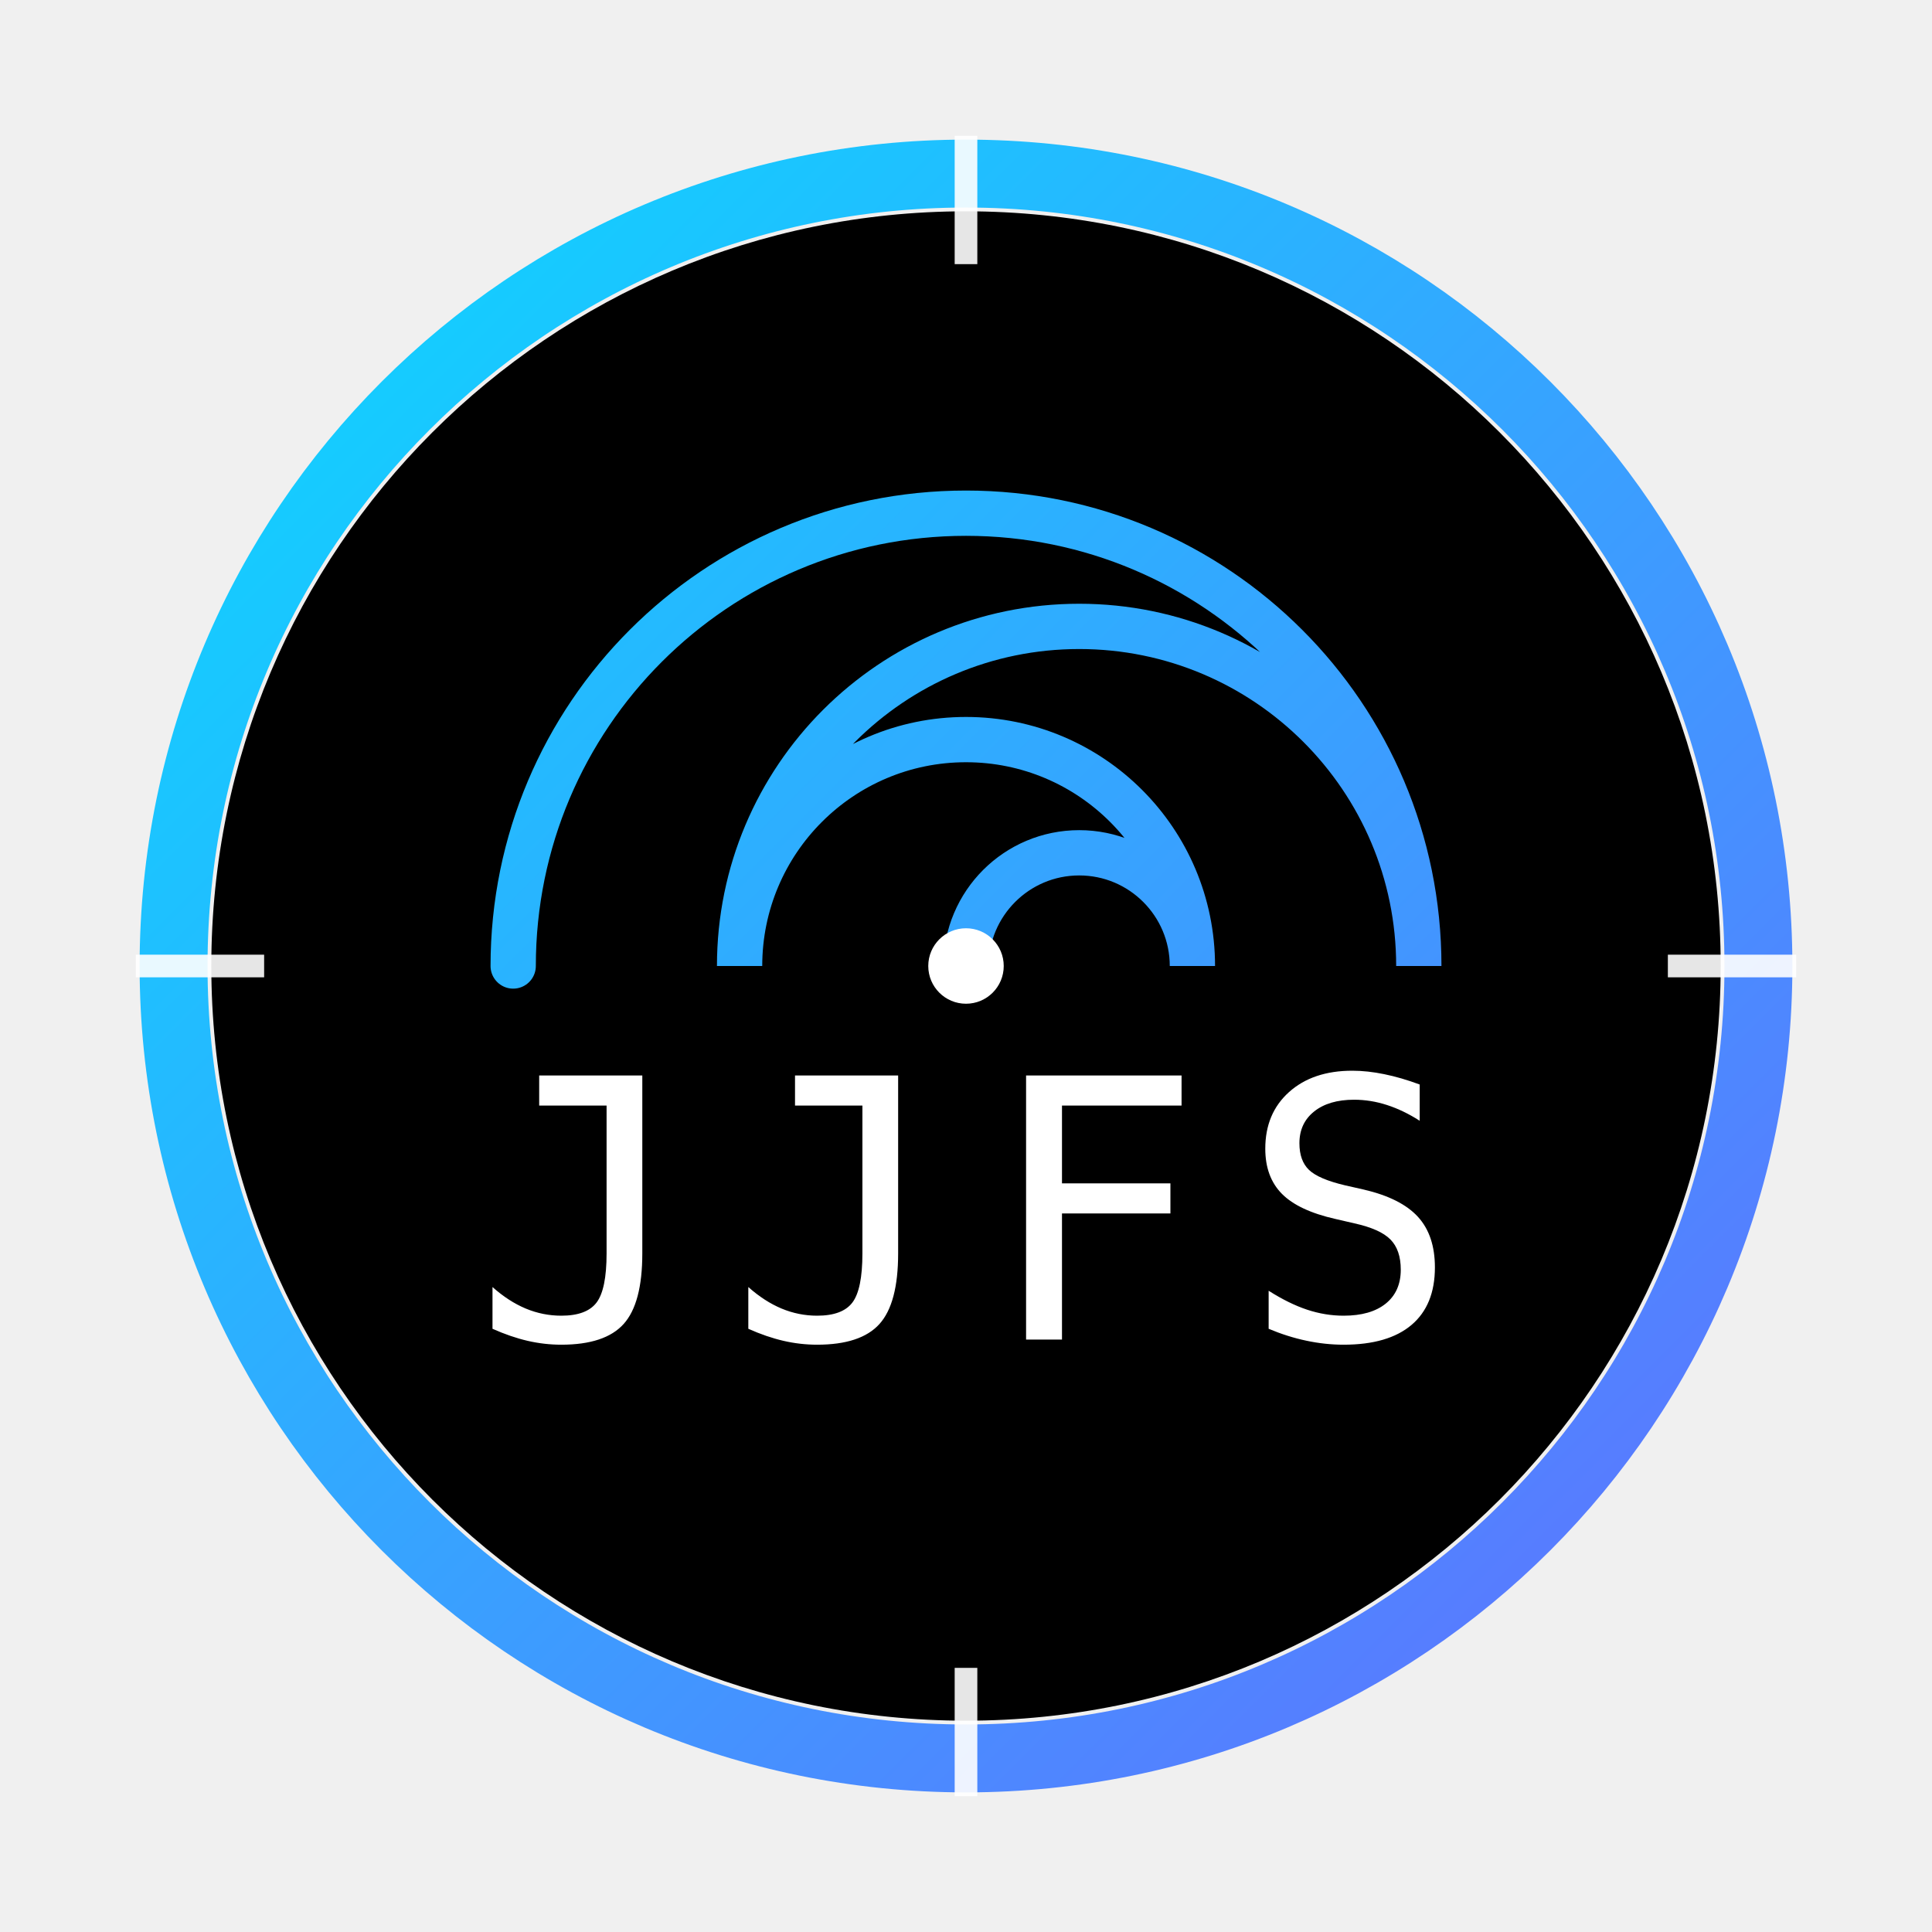
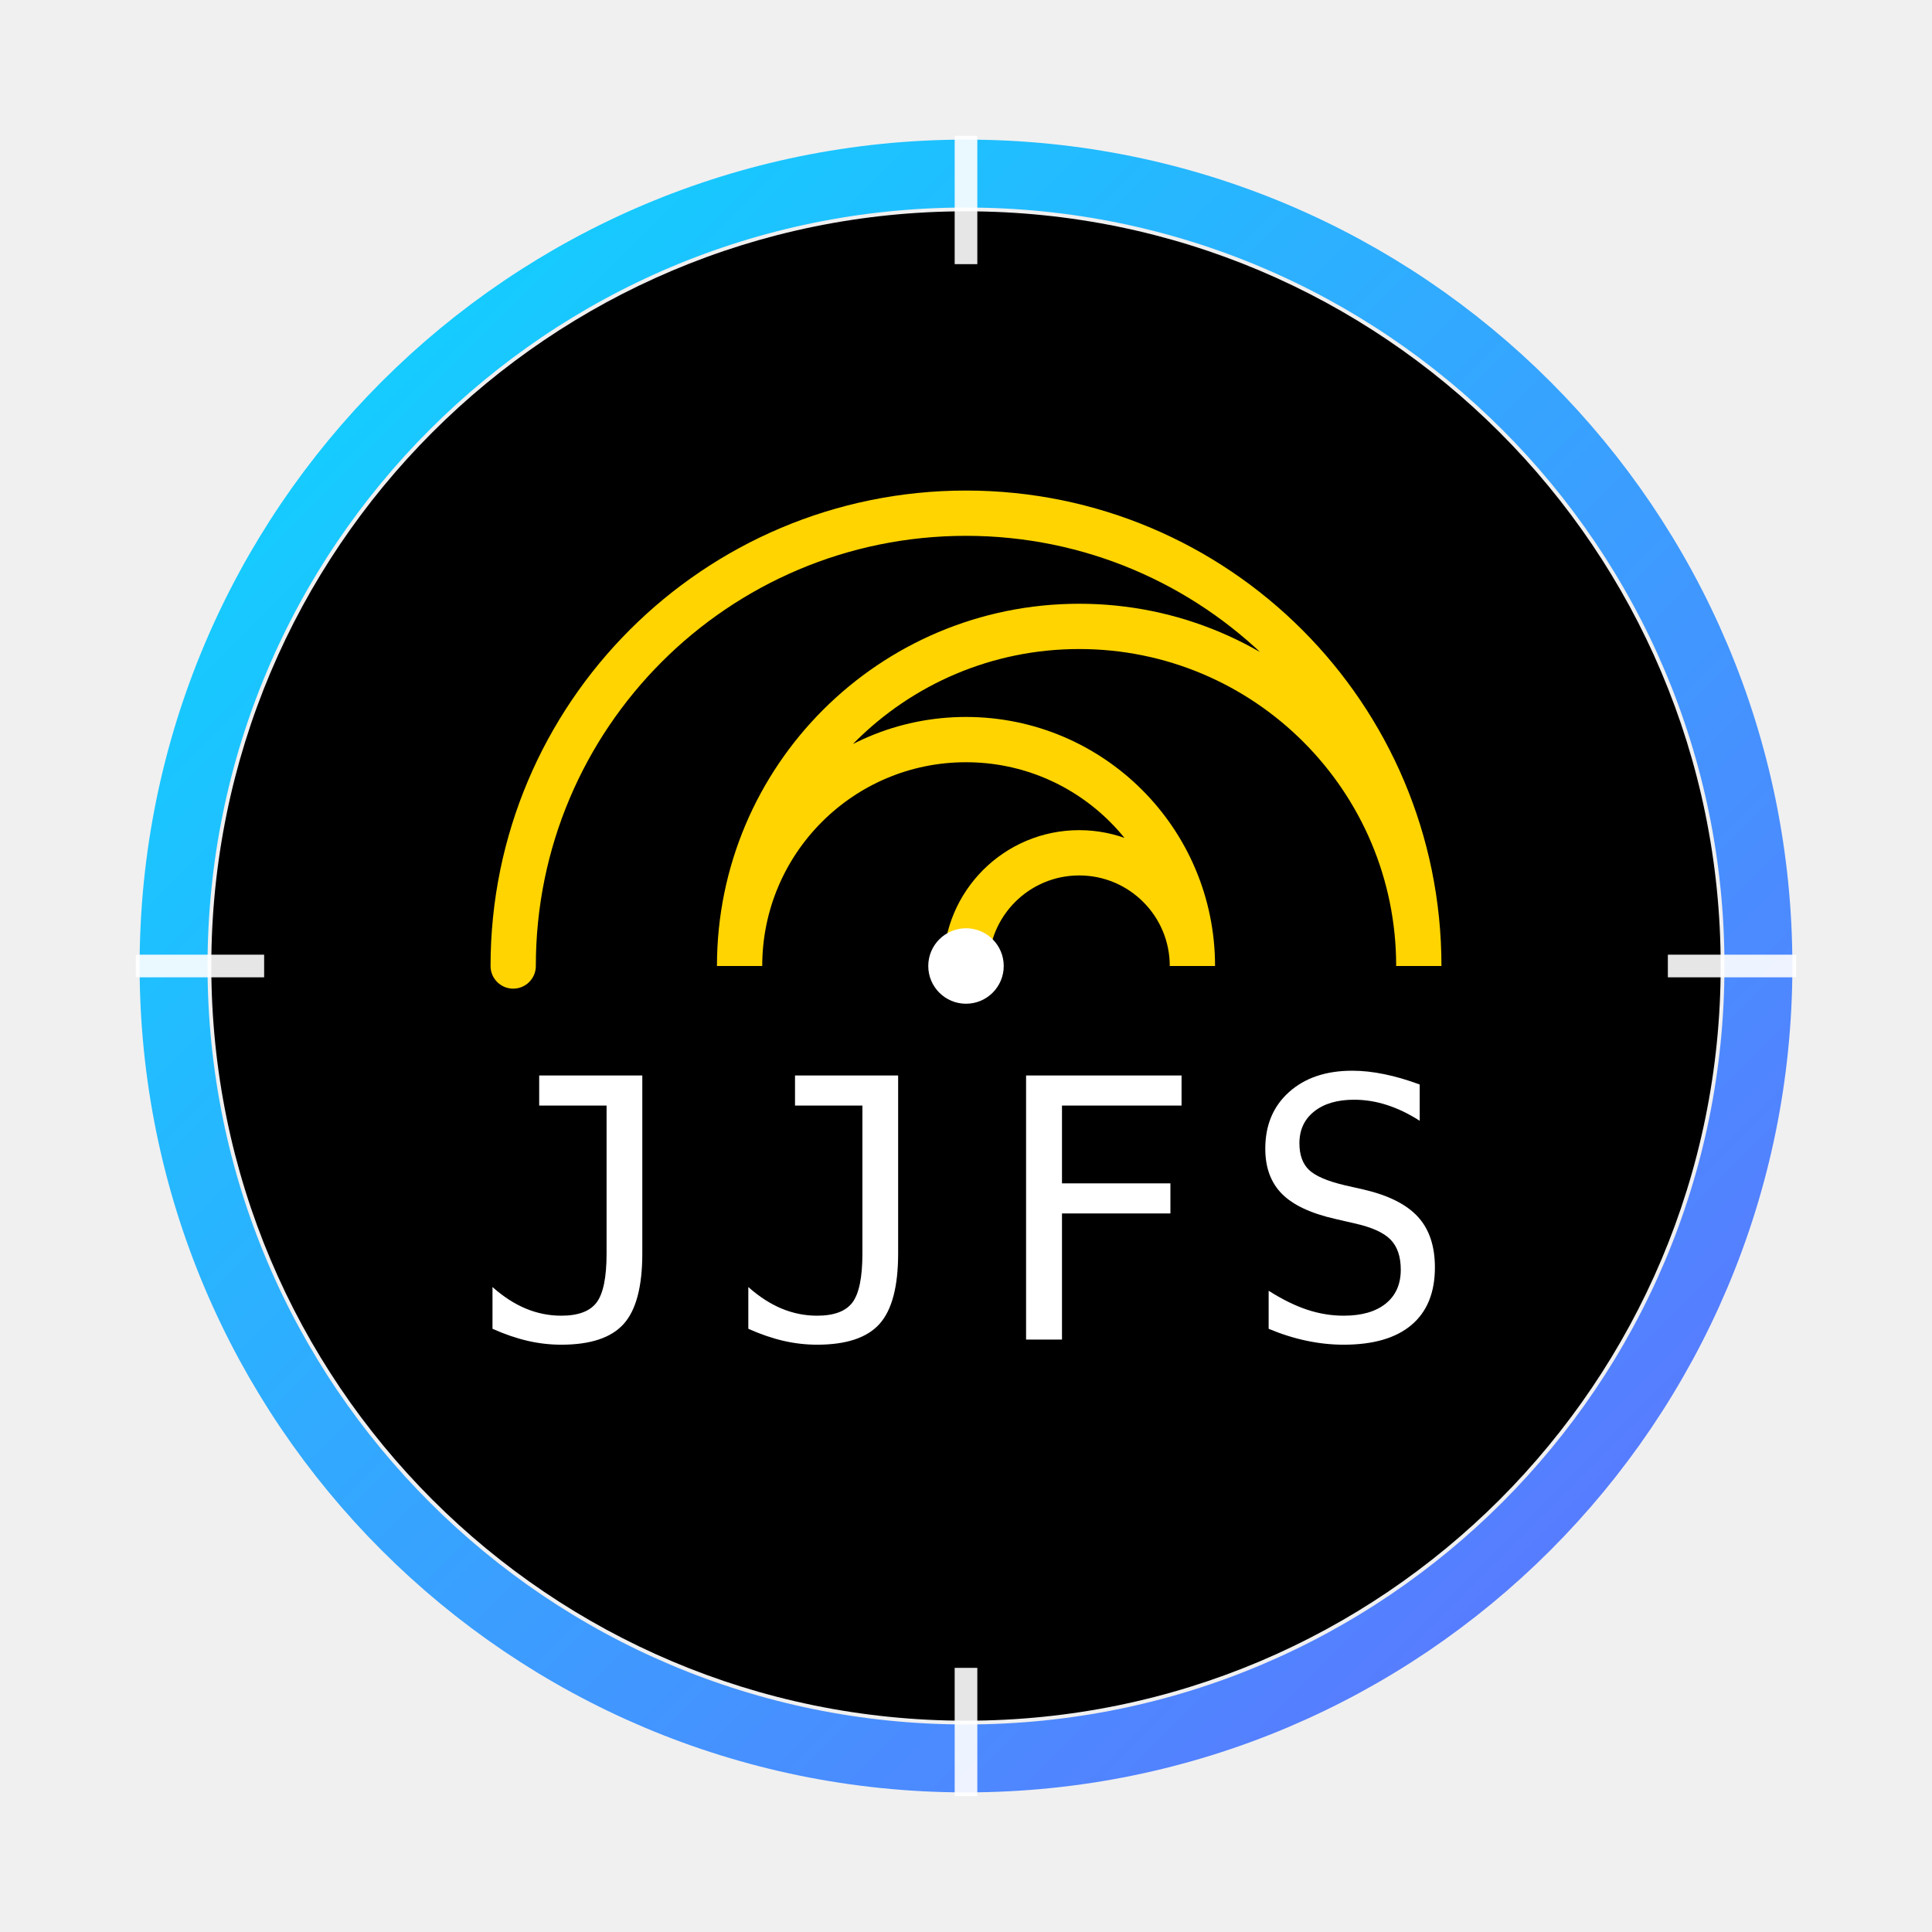
<svg xmlns="http://www.w3.org/2000/svg" viewBox="0 0 512 512" width="512" height="512">
  <defs>
    <linearGradient id="g" x1="0" y1="0" x2="512" y2="512" gradientUnits="userSpaceOnUse">
      <stop offset="0%" stop-color="#00E5FF" />
      <stop offset="100%" stop-color="#6C63FF" />
    </linearGradient>
  </defs>
  <circle cx="256" cy="256" r="200" fill="black" />
  <circle cx="256" cy="256" r="210" stroke="url(#g)" stroke-width="18" fill="none" />
-   <path d="     M256 256     m-120 0     a120 120 0 1 1 240 0     a90 90 0 1 0 -180 0     a60 60 0 1 1 120 0     a30 30 0 1 0 -60 0   " stroke="url(#g)" stroke-width="12" stroke-linecap="round" fill="none" />
+   <path d="     M256 256     m-120 0     a120 120 0 1 1 240 0     a90 90 0 1 0 -180 0     a60 60 0 1 1 120 0     a30 30 0 1 0 -60 0   " stroke="#FFD400" stroke-width="12" stroke-linecap="round" fill="none" />
  <g stroke="white" stroke-width="6" opacity="0.9">
    <line x1="256" y1="36" x2="256" y2="70" />
    <line x1="256" y1="442" x2="256" y2="476" />
    <line x1="36" y1="256" x2="70" y2="256" />
    <line x1="442" y1="256" x2="476" y2="256" />
  </g>
  <circle cx="256" cy="256" r="10" fill="white" />
  <text x="256" y="355" text-anchor="middle" font-family="monospace" font-size="96" letter-spacing="10" fill="white">
    JJFS
  </text>
</svg>
